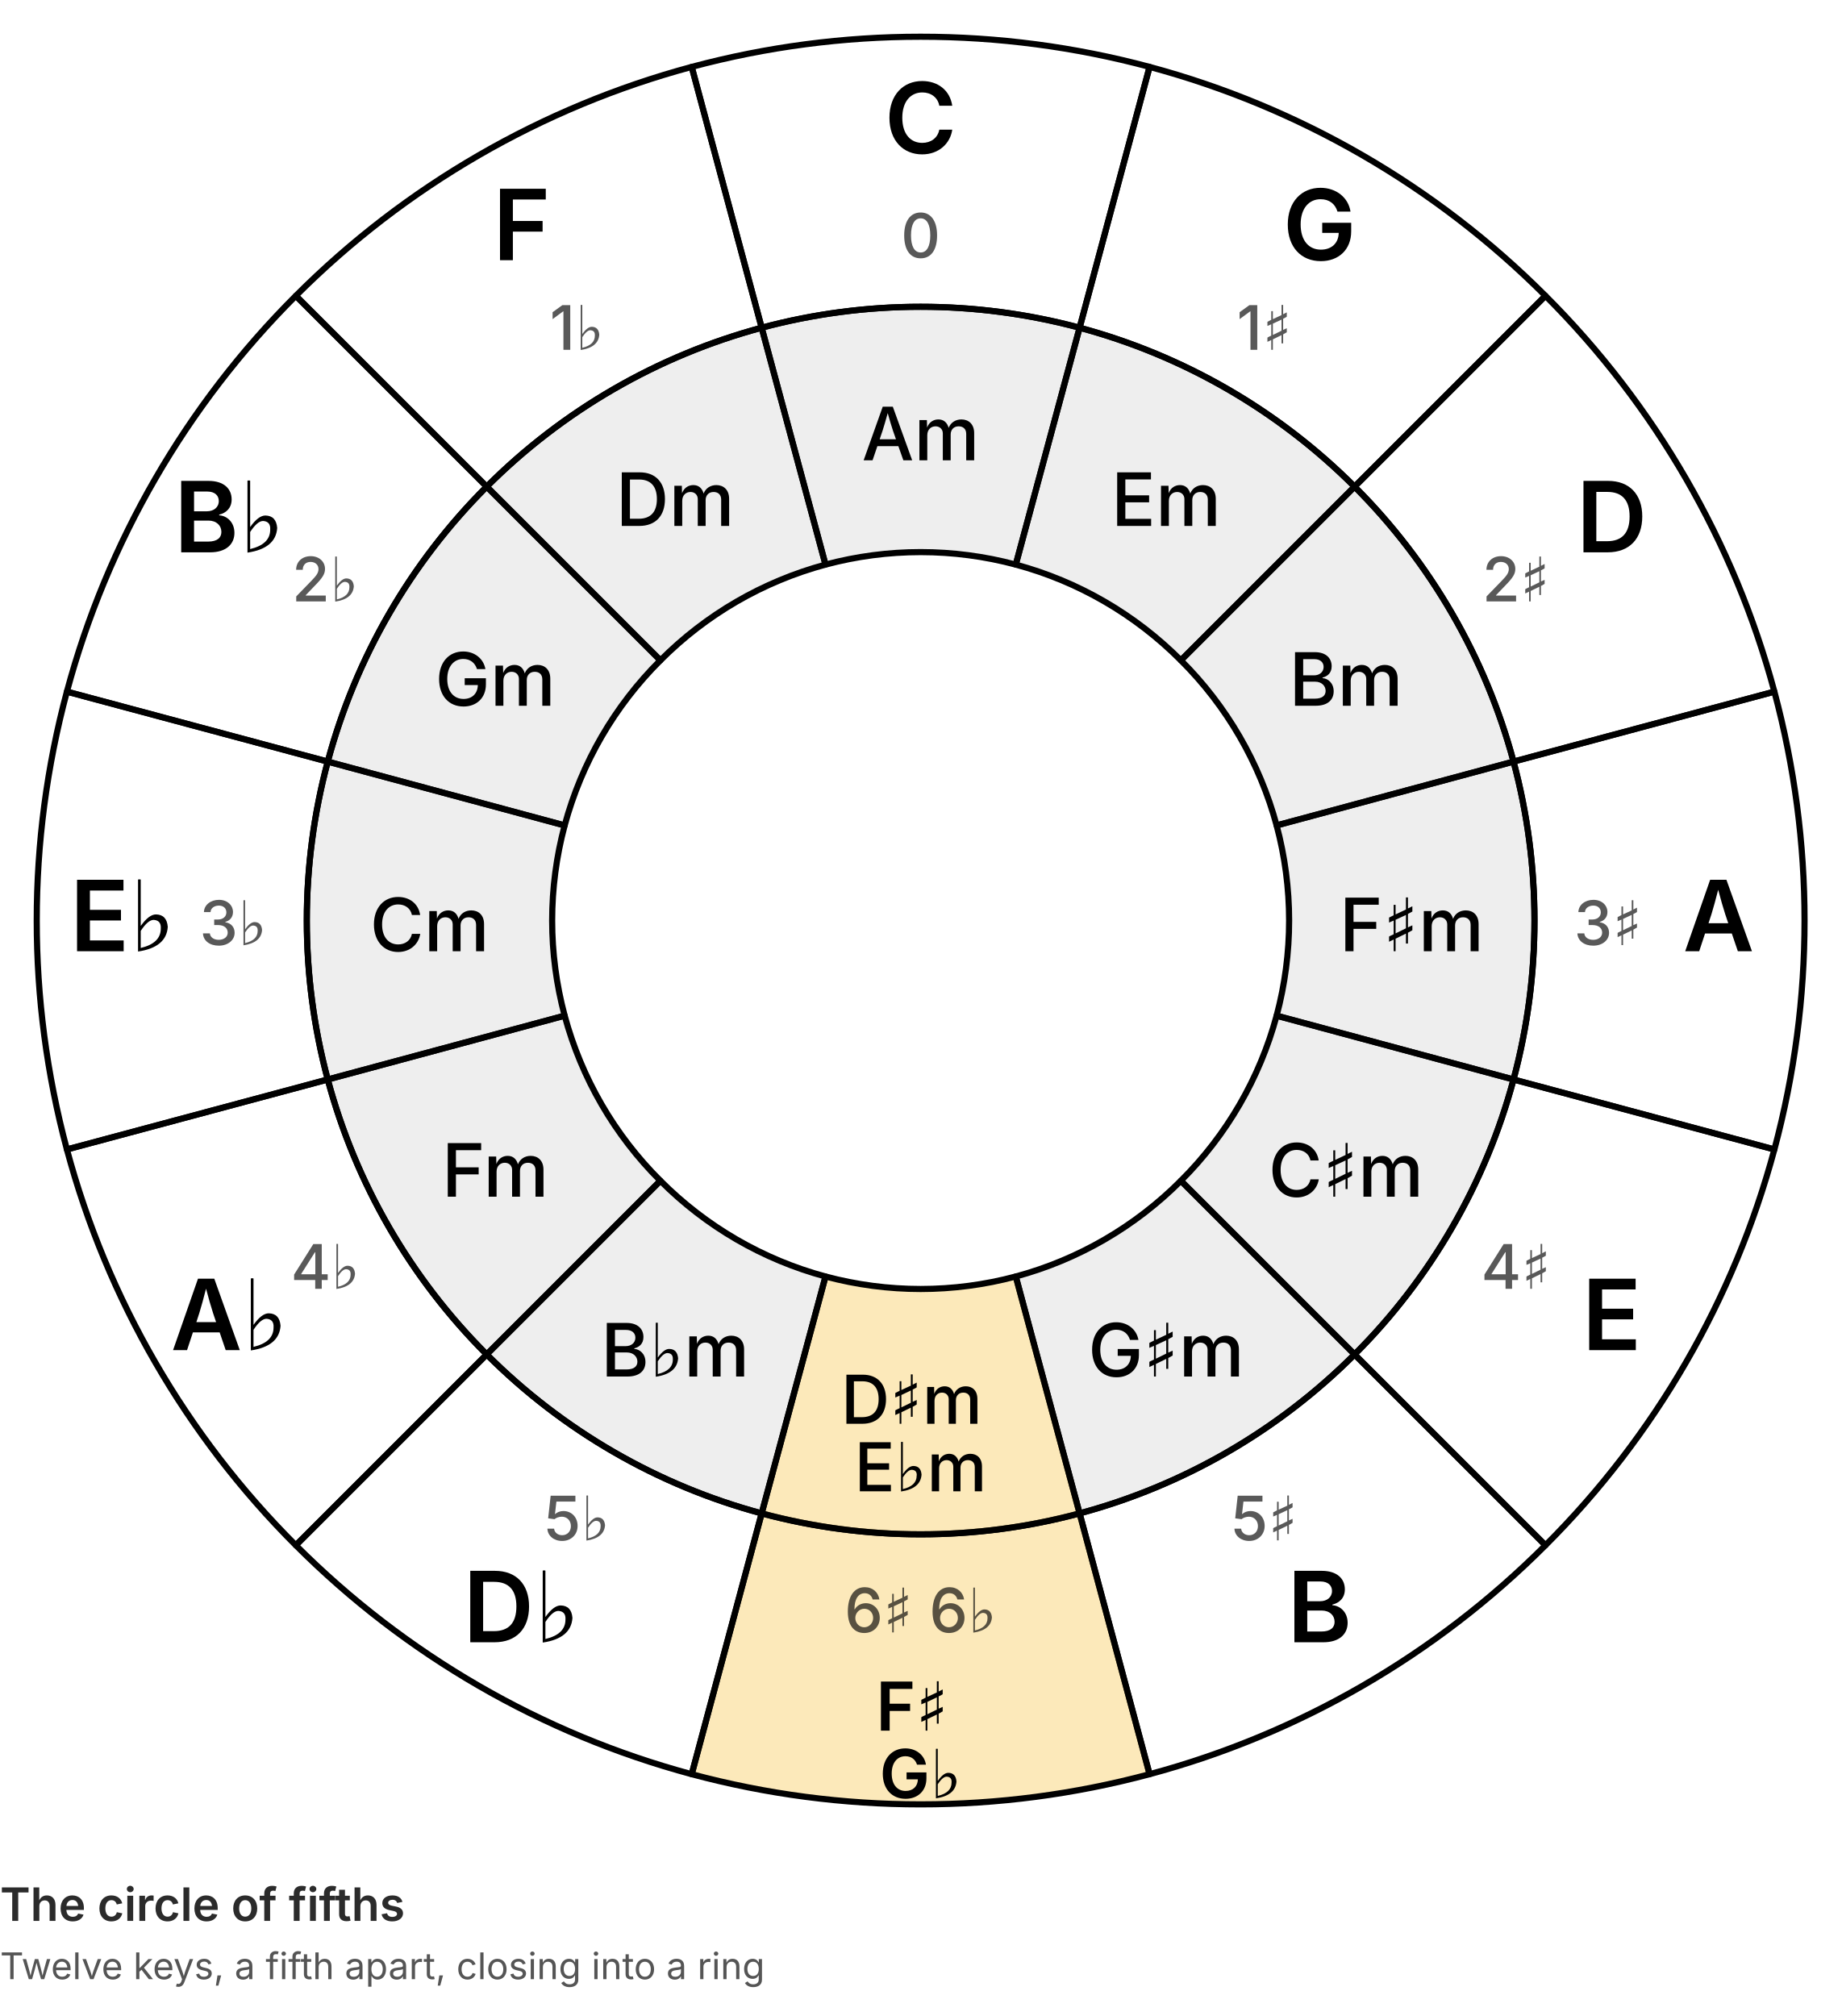
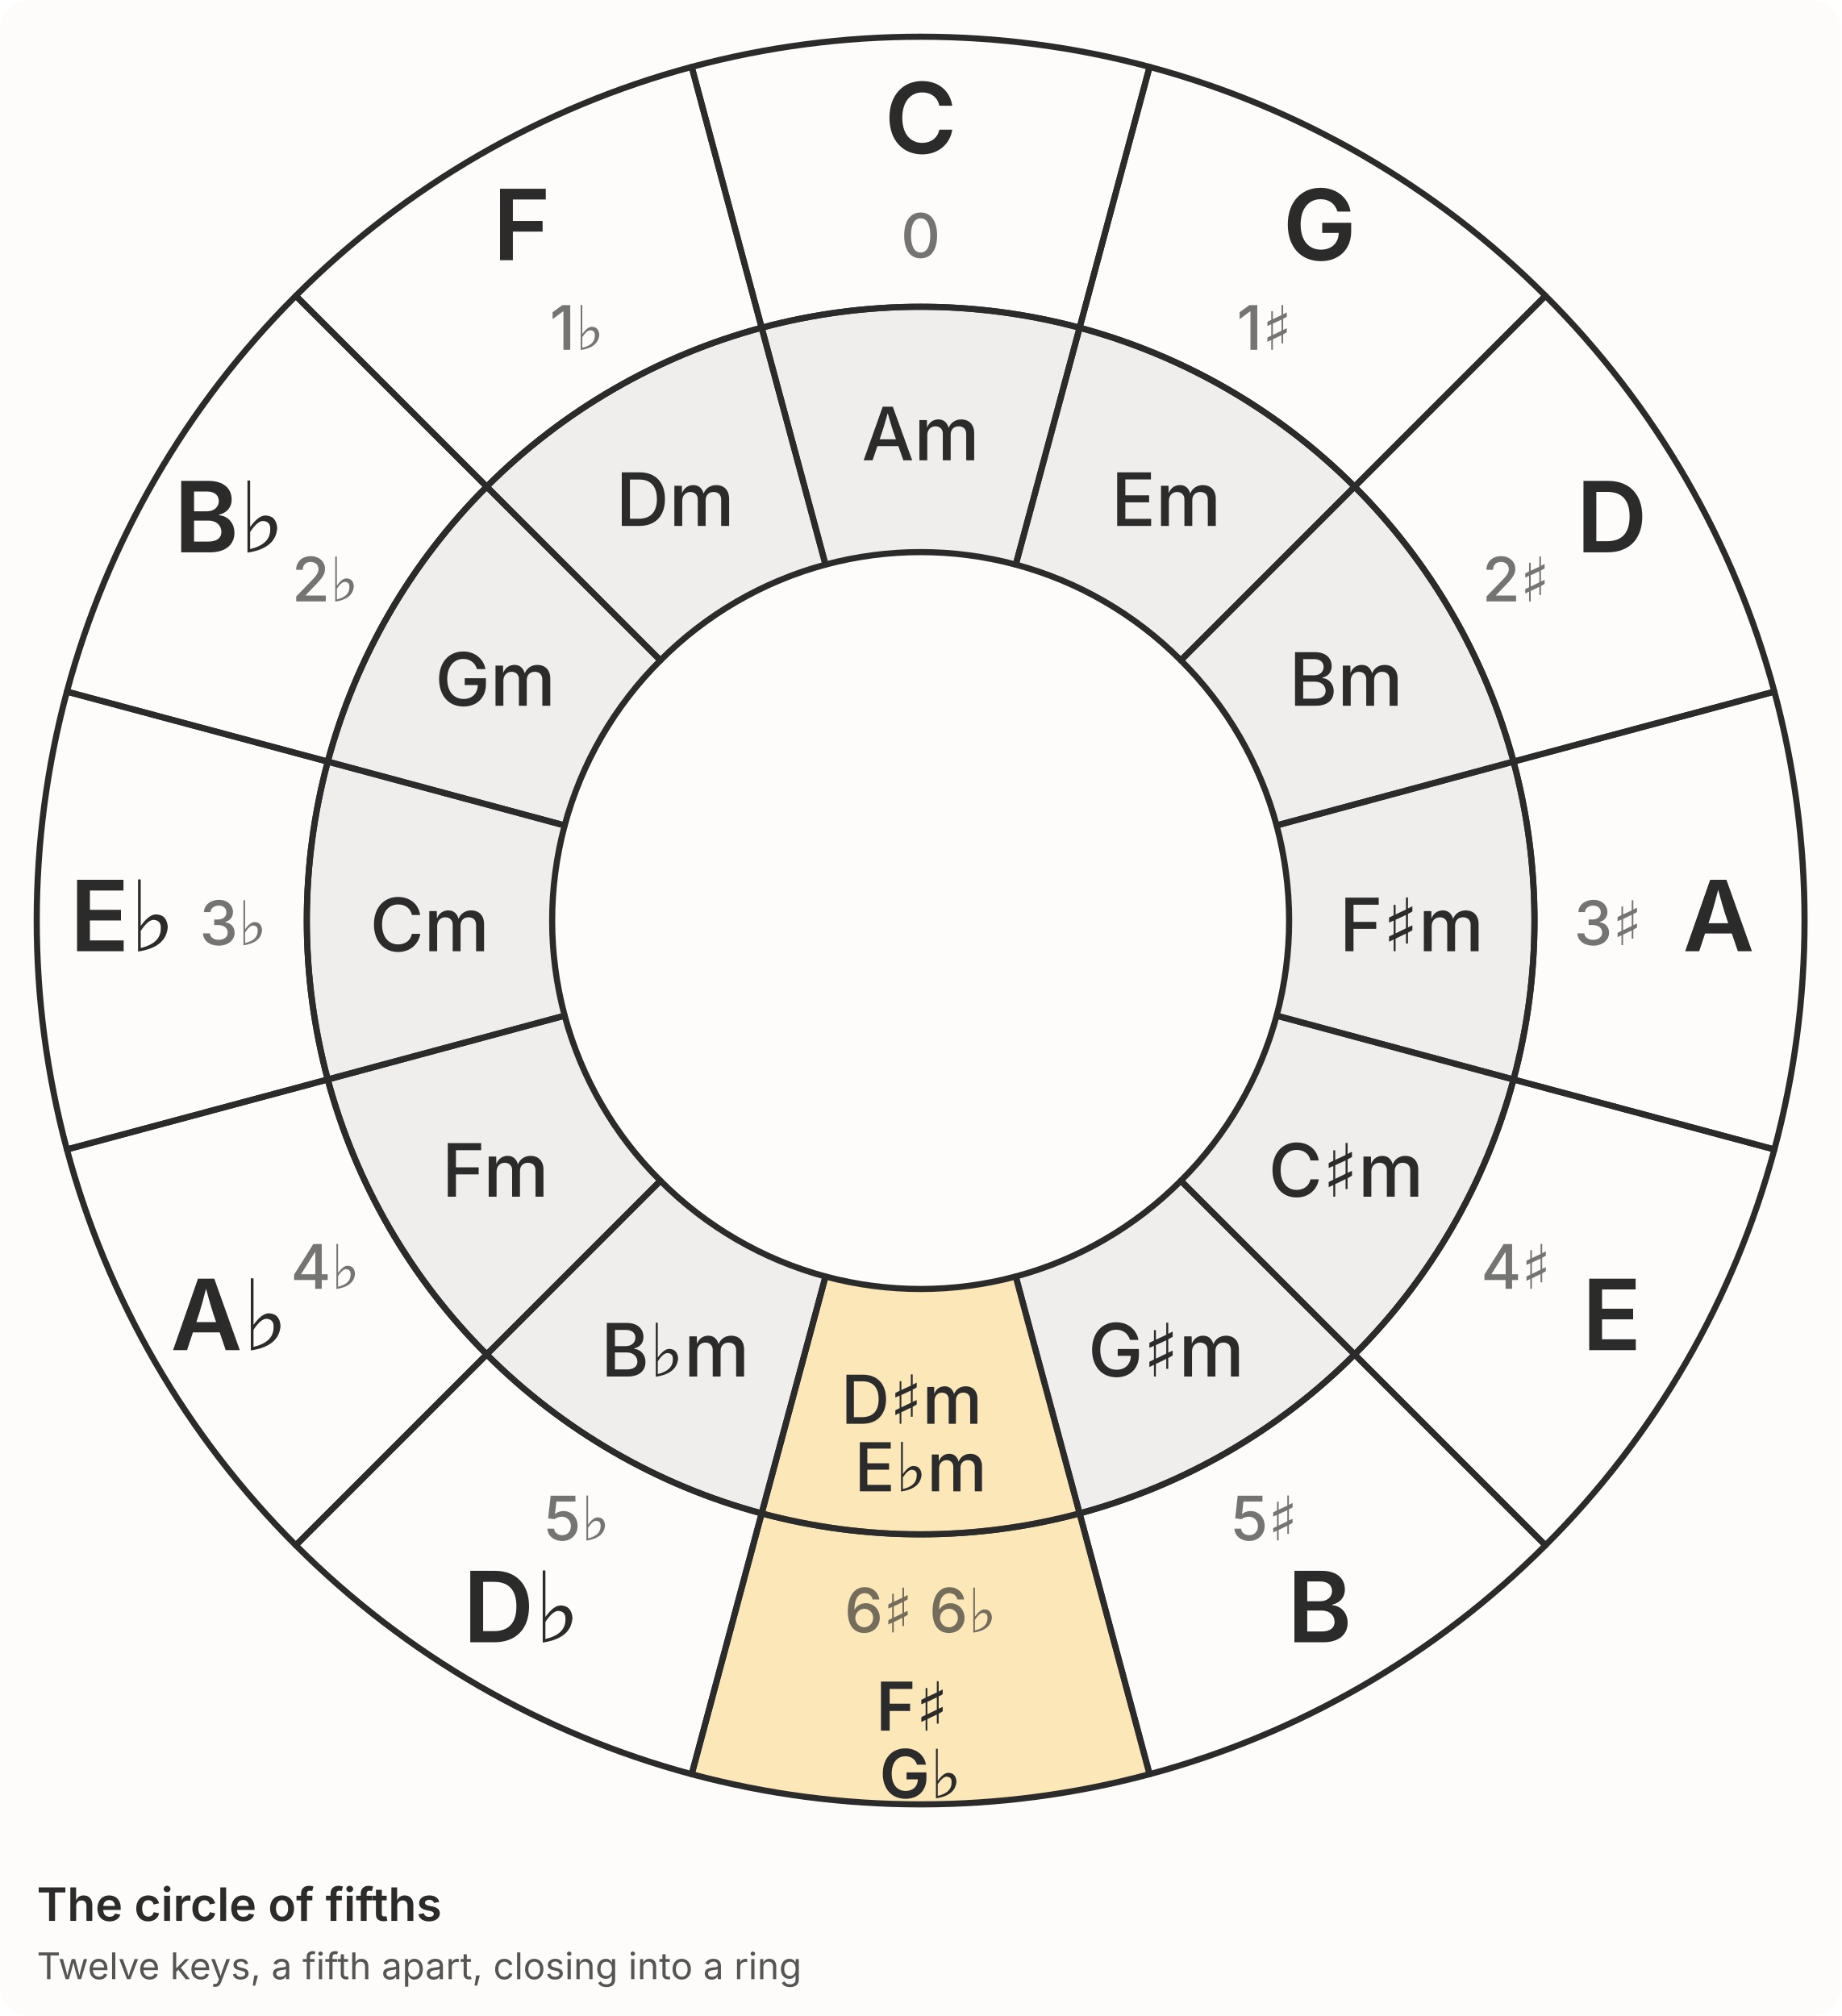
<svg xmlns="http://www.w3.org/2000/svg" version="1.1" width="600" height="657" viewBox="0 0 600 657" role="img" aria-label="The circle of fifths: the twelve major keys on the outer ring and their relative minors on the inner ring, a fifth apart, with F sharp and G flat sharing the bottom position">
+   <rect x="0" y="0" width="600" height="657" rx="10" ry="10" fill="#fdfcfa" />
  <g transform="scale(2)" font-family="system-ui, -apple-system, Segoe UI, sans-serif" text-anchor="middle">
    <g aria-label="C major, no sharps or flats">
-       <path d="M112.7 10.9 A144 144 0 0 1 187.3 10.9 L175.9 53.4 A100 100 0 0 0 124.1 53.4 Z" fill="none" stroke="currentColor" stroke-width="1" stroke-linejoin="round" />
-       <text x="150.0" y="25.0" font-size="16" font-weight="600" fill="currentColor">C</text>
-       <text x="150.0" y="42.0" font-size="10" font-weight="500" fill="currentColor" fill-opacity="0.65">0</text>
+       <path d="M112.7 10.9 A144 144 0 0 1 187.3 10.9 L175.9 53.4 A100 100 0 0 0 124.1 53.4 Z" fill="none" stroke="#2B2B2B" stroke-width="1" stroke-linejoin="round" />
+       <text x="150.0" y="25.0" font-size="16" font-weight="600" fill="#2B2B2B">C</text>
+       <text x="150.0" y="42.0" font-size="10" font-weight="500" fill="#2B2B2B" fill-opacity="0.65">0</text>
    </g>
    <g aria-label="G major, 1 sharp">
-       <path d="M187.3 10.9 A144 144 0 0 1 251.8 48.2 L220.7 79.3 A100 100 0 0 0 175.9 53.4 Z" fill="none" stroke="currentColor" stroke-width="1" stroke-linejoin="round" />
-       <text x="215.0" y="42.4" font-size="16" font-weight="600" fill="currentColor">G</text>
-       <text x="206.0" y="57.0" font-size="10" font-weight="500" fill="currentColor" fill-opacity="0.65">1♯</text>
+       <path d="M187.3 10.9 A144 144 0 0 1 251.8 48.2 L220.7 79.3 A100 100 0 0 0 175.9 53.4 Z" fill="none" stroke="#2B2B2B" stroke-width="1" stroke-linejoin="round" />
+       <text x="215.0" y="42.4" font-size="16" font-weight="600" fill="#2B2B2B">G</text>
+       <text x="206.0" y="57.0" font-size="10" font-weight="500" fill="#2B2B2B" fill-opacity="0.65">1♯</text>
    </g>
    <g aria-label="D major, 2 sharps">
-       <path d="M251.8 48.2 A144 144 0 0 1 289.1 112.7 L246.6 124.1 A100 100 0 0 0 220.7 79.3 Z" fill="none" stroke="currentColor" stroke-width="1" stroke-linejoin="round" />
-       <text x="262.6" y="90.0" font-size="16" font-weight="600" fill="currentColor">D</text>
-       <text x="247.0" y="98.0" font-size="10" font-weight="500" fill="currentColor" fill-opacity="0.65">2♯</text>
+       <path d="M251.8 48.2 A144 144 0 0 1 289.1 112.7 L246.6 124.1 A100 100 0 0 0 220.7 79.3 Z" fill="none" stroke="#2B2B2B" stroke-width="1" stroke-linejoin="round" />
+       <text x="262.6" y="90.0" font-size="16" font-weight="600" fill="#2B2B2B">D</text>
+       <text x="247.0" y="98.0" font-size="10" font-weight="500" fill="#2B2B2B" fill-opacity="0.65">2♯</text>
    </g>
    <g aria-label="A major, 3 sharps">
-       <path d="M289.1 112.7 A144 144 0 0 1 289.1 187.3 L246.6 175.9 A100 100 0 0 0 246.6 124.1 Z" fill="none" stroke="currentColor" stroke-width="1" stroke-linejoin="round" />
-       <text x="280.0" y="155.0" font-size="16" font-weight="600" fill="currentColor">A</text>
-       <text x="262.0" y="154.0" font-size="10" font-weight="500" fill="currentColor" fill-opacity="0.65">3♯</text>
+       <path d="M289.1 112.7 A144 144 0 0 1 289.1 187.3 L246.6 175.9 A100 100 0 0 0 246.6 124.1 Z" fill="none" stroke="#2B2B2B" stroke-width="1" stroke-linejoin="round" />
+       <text x="280.0" y="155.0" font-size="16" font-weight="600" fill="#2B2B2B">A</text>
+       <text x="262.0" y="154.0" font-size="10" font-weight="500" fill="#2B2B2B" fill-opacity="0.65">3♯</text>
    </g>
    <g aria-label="E major, 4 sharps">
-       <path d="M289.1 187.3 A144 144 0 0 1 251.8 251.8 L220.7 220.7 A100 100 0 0 0 246.6 175.9 Z" fill="none" stroke="currentColor" stroke-width="1" stroke-linejoin="round" />
-       <text x="262.6" y="220.0" font-size="16" font-weight="600" fill="currentColor">E</text>
-       <text x="247.0" y="210.0" font-size="10" font-weight="500" fill="currentColor" fill-opacity="0.65">4♯</text>
+       <path d="M289.1 187.3 A144 144 0 0 1 251.8 251.8 L220.7 220.7 A100 100 0 0 0 246.6 175.9 Z" fill="none" stroke="#2B2B2B" stroke-width="1" stroke-linejoin="round" />
+       <text x="262.6" y="220.0" font-size="16" font-weight="600" fill="#2B2B2B">E</text>
+       <text x="247.0" y="210.0" font-size="10" font-weight="500" fill="#2B2B2B" fill-opacity="0.65">4♯</text>
    </g>
    <g aria-label="B major, 5 sharps">
-       <path d="M251.8 251.8 A144 144 0 0 1 187.3 289.1 L175.9 246.6 A100 100 0 0 0 220.7 220.7 Z" fill="none" stroke="currentColor" stroke-width="1" stroke-linejoin="round" />
-       <text x="215.0" y="267.6" font-size="16" font-weight="600" fill="currentColor">B</text>
-       <text x="206.0" y="251.0" font-size="10" font-weight="500" fill="currentColor" fill-opacity="0.65">5♯</text>
+       <path d="M251.8 251.8 A144 144 0 0 1 187.3 289.1 L175.9 246.6 A100 100 0 0 0 220.7 220.7 Z" fill="none" stroke="#2B2B2B" stroke-width="1" stroke-linejoin="round" />
+       <text x="215.0" y="267.6" font-size="16" font-weight="600" fill="#2B2B2B">B</text>
+       <text x="206.0" y="251.0" font-size="10" font-weight="500" fill="#2B2B2B" fill-opacity="0.65">5♯</text>
    </g>
    <g aria-label="F sharp major or G flat major, 6 sharps or 6 flats">
-       <path d="M187.3 289.1 A144 144 0 0 1 112.7 289.1 L124.1 246.6 A100 100 0 0 0 175.9 246.6 Z" fill="#F8C54B" fill-opacity="0.38" stroke="currentColor" stroke-width="1" stroke-linejoin="round" />
-       <text x="150.0" y="285.0" font-size="11" font-weight="600" fill="currentColor">
+       <path d="M187.3 289.1 A144 144 0 0 1 112.7 289.1 L124.1 246.6 A100 100 0 0 0 175.9 246.6 Z" fill="#F8C54B" fill-opacity="0.38" stroke="#2B2B2B" stroke-width="1" stroke-linejoin="round" />
+       <text x="150.0" y="285.0" font-size="11" font-weight="600" fill="#2B2B2B">
        <tspan x="150.0" dy="-3">F♯</tspan>
        <tspan x="150.0" dy="11">G♭</tspan>
      </text>
-       <text x="150.0" y="266.0" font-size="10" font-weight="500" fill="currentColor" fill-opacity="0.65">6♯ 6♭</text>
+       <text x="150.0" y="266.0" font-size="10" font-weight="500" fill="#2B2B2B" fill-opacity="0.65">6♯ 6♭</text>
    </g>
    <g aria-label="D flat major, 5 flats">
-       <path d="M112.7 289.1 A144 144 0 0 1 48.2 251.8 L79.3 220.7 A100 100 0 0 0 124.1 246.6 Z" fill="none" stroke="currentColor" stroke-width="1" stroke-linejoin="round" />
-       <text x="85.0" y="267.6" font-size="16" font-weight="600" fill="currentColor">D♭</text>
-       <text x="94.0" y="251.0" font-size="10" font-weight="500" fill="currentColor" fill-opacity="0.65">5♭</text>
+       <path d="M112.7 289.1 A144 144 0 0 1 48.2 251.8 L79.3 220.7 A100 100 0 0 0 124.1 246.6 Z" fill="none" stroke="#2B2B2B" stroke-width="1" stroke-linejoin="round" />
+       <text x="85.0" y="267.6" font-size="16" font-weight="600" fill="#2B2B2B">D♭</text>
+       <text x="94.0" y="251.0" font-size="10" font-weight="500" fill="#2B2B2B" fill-opacity="0.65">5♭</text>
    </g>
    <g aria-label="A flat major, 4 flats">
-       <path d="M48.2 251.8 A144 144 0 0 1 10.9 187.3 L53.4 175.9 A100 100 0 0 0 79.3 220.7 Z" fill="none" stroke="currentColor" stroke-width="1" stroke-linejoin="round" />
-       <text x="37.4" y="220.0" font-size="16" font-weight="600" fill="currentColor">A♭</text>
-       <text x="53.0" y="210.0" font-size="10" font-weight="500" fill="currentColor" fill-opacity="0.65">4♭</text>
+       <path d="M48.2 251.8 A144 144 0 0 1 10.9 187.3 L53.4 175.9 A100 100 0 0 0 79.3 220.7 Z" fill="none" stroke="#2B2B2B" stroke-width="1" stroke-linejoin="round" />
+       <text x="37.4" y="220.0" font-size="16" font-weight="600" fill="#2B2B2B">A♭</text>
+       <text x="53.0" y="210.0" font-size="10" font-weight="500" fill="#2B2B2B" fill-opacity="0.65">4♭</text>
    </g>
    <g aria-label="E flat major, 3 flats">
-       <path d="M10.9 187.3 A144 144 0 0 1 10.9 112.7 L53.4 124.1 A100 100 0 0 0 53.4 175.9 Z" fill="none" stroke="currentColor" stroke-width="1" stroke-linejoin="round" />
-       <text x="20.0" y="155.0" font-size="16" font-weight="600" fill="currentColor">E♭</text>
-       <text x="38.0" y="154.0" font-size="10" font-weight="500" fill="currentColor" fill-opacity="0.65">3♭</text>
+       <path d="M10.9 187.3 A144 144 0 0 1 10.9 112.7 L53.4 124.1 A100 100 0 0 0 53.4 175.9 Z" fill="none" stroke="#2B2B2B" stroke-width="1" stroke-linejoin="round" />
+       <text x="20.0" y="155.0" font-size="16" font-weight="600" fill="#2B2B2B">E♭</text>
+       <text x="38.0" y="154.0" font-size="10" font-weight="500" fill="#2B2B2B" fill-opacity="0.65">3♭</text>
    </g>
    <g aria-label="B flat major, 2 flats">
-       <path d="M10.9 112.7 A144 144 0 0 1 48.2 48.2 L79.3 79.3 A100 100 0 0 0 53.4 124.1 Z" fill="none" stroke="currentColor" stroke-width="1" stroke-linejoin="round" />
-       <text x="37.4" y="90.0" font-size="16" font-weight="600" fill="currentColor">B♭</text>
-       <text x="53.0" y="98.0" font-size="10" font-weight="500" fill="currentColor" fill-opacity="0.65">2♭</text>
+       <path d="M10.9 112.7 A144 144 0 0 1 48.2 48.2 L79.3 79.3 A100 100 0 0 0 53.4 124.1 Z" fill="none" stroke="#2B2B2B" stroke-width="1" stroke-linejoin="round" />
+       <text x="37.4" y="90.0" font-size="16" font-weight="600" fill="#2B2B2B">B♭</text>
+       <text x="53.0" y="98.0" font-size="10" font-weight="500" fill="#2B2B2B" fill-opacity="0.65">2♭</text>
    </g>
    <g aria-label="F major, 1 flat">
-       <path d="M48.2 48.2 A144 144 0 0 1 112.7 10.9 L124.1 53.4 A100 100 0 0 0 79.3 79.3 Z" fill="none" stroke="currentColor" stroke-width="1" stroke-linejoin="round" />
-       <text x="85.0" y="42.4" font-size="16" font-weight="600" fill="currentColor">F</text>
-       <text x="94.0" y="57.0" font-size="10" font-weight="500" fill="currentColor" fill-opacity="0.65">1♭</text>
+       <path d="M48.2 48.2 A144 144 0 0 1 112.7 10.9 L124.1 53.4 A100 100 0 0 0 79.3 79.3 Z" fill="none" stroke="#2B2B2B" stroke-width="1" stroke-linejoin="round" />
+       <text x="85.0" y="42.4" font-size="16" font-weight="600" fill="#2B2B2B">F</text>
+       <text x="94.0" y="57.0" font-size="10" font-weight="500" fill="#2B2B2B" fill-opacity="0.65">1♭</text>
    </g>
    <g aria-label="A minor">
-       <path d="M124.1 53.4 A100 100 0 0 1 175.9 53.4 L165.5 92.0 A60 60 0 0 0 134.5 92.0 Z" fill="currentColor" fill-opacity="0.07" stroke="currentColor" stroke-width="1" stroke-linejoin="round" />
-       <text x="150.0" y="75.0" font-size="12" font-weight="500" fill="currentColor">Am</text>
+       <path d="M124.1 53.4 A100 100 0 0 1 175.9 53.4 L165.5 92.0 A60 60 0 0 0 134.5 92.0 Z" fill="#2B2B2B" fill-opacity="0.07" stroke="#2B2B2B" stroke-width="1" stroke-linejoin="round" />
+       <text x="150.0" y="75.0" font-size="12" font-weight="500" fill="#2B2B2B">Am</text>
    </g>
    <g aria-label="E minor, the relative minor of G major">
-       <path d="M175.9 53.4 A100 100 0 0 1 220.7 79.3 L192.4 107.6 A60 60 0 0 0 165.5 92.0 Z" fill="currentColor" fill-opacity="0.07" stroke="currentColor" stroke-width="1" stroke-linejoin="round" />
-       <text x="190.0" y="85.7" font-size="12" font-weight="500" fill="currentColor">Em</text>
+       <path d="M175.9 53.4 A100 100 0 0 1 220.7 79.3 L192.4 107.6 A60 60 0 0 0 165.5 92.0 Z" fill="#2B2B2B" fill-opacity="0.07" stroke="#2B2B2B" stroke-width="1" stroke-linejoin="round" />
+       <text x="190.0" y="85.7" font-size="12" font-weight="500" fill="#2B2B2B">Em</text>
    </g>
    <g aria-label="B minor, the relative minor of D major">
-       <path d="M220.7 79.3 A100 100 0 0 1 246.6 124.1 L208.0 134.5 A60 60 0 0 0 192.4 107.6 Z" fill="currentColor" fill-opacity="0.07" stroke="currentColor" stroke-width="1" stroke-linejoin="round" />
-       <text x="219.3" y="115.0" font-size="12" font-weight="500" fill="currentColor">Bm</text>
+       <path d="M220.7 79.3 A100 100 0 0 1 246.6 124.1 L208.0 134.5 A60 60 0 0 0 192.4 107.6 Z" fill="#2B2B2B" fill-opacity="0.07" stroke="#2B2B2B" stroke-width="1" stroke-linejoin="round" />
+       <text x="219.3" y="115.0" font-size="12" font-weight="500" fill="#2B2B2B">Bm</text>
    </g>
    <g aria-label="F sharp minor, the relative minor of A major">
-       <path d="M246.6 124.1 A100 100 0 0 1 246.6 175.9 L208.0 165.5 A60 60 0 0 0 208.0 134.5 Z" fill="currentColor" fill-opacity="0.07" stroke="currentColor" stroke-width="1" stroke-linejoin="round" />
-       <text x="230.0" y="155.0" font-size="12" font-weight="500" fill="currentColor">F♯m</text>
+       <path d="M246.6 124.1 A100 100 0 0 1 246.6 175.9 L208.0 165.5 A60 60 0 0 0 208.0 134.5 Z" fill="#2B2B2B" fill-opacity="0.07" stroke="#2B2B2B" stroke-width="1" stroke-linejoin="round" />
+       <text x="230.0" y="155.0" font-size="12" font-weight="500" fill="#2B2B2B">F♯m</text>
    </g>
    <g aria-label="C sharp minor, the relative minor of E major">
-       <path d="M246.6 175.9 A100 100 0 0 1 220.7 220.7 L192.4 192.4 A60 60 0 0 0 208.0 165.5 Z" fill="currentColor" fill-opacity="0.07" stroke="currentColor" stroke-width="1" stroke-linejoin="round" />
-       <text x="219.3" y="195.0" font-size="12" font-weight="500" fill="currentColor">C♯m</text>
+       <path d="M246.6 175.9 A100 100 0 0 1 220.7 220.7 L192.4 192.4 A60 60 0 0 0 208.0 165.5 Z" fill="#2B2B2B" fill-opacity="0.07" stroke="#2B2B2B" stroke-width="1" stroke-linejoin="round" />
+       <text x="219.3" y="195.0" font-size="12" font-weight="500" fill="#2B2B2B">C♯m</text>
    </g>
    <g aria-label="G sharp minor, the relative minor of B major">
-       <path d="M220.7 220.7 A100 100 0 0 1 175.9 246.6 L165.5 208.0 A60 60 0 0 0 192.4 192.4 Z" fill="currentColor" fill-opacity="0.07" stroke="currentColor" stroke-width="1" stroke-linejoin="round" />
-       <text x="190.0" y="224.3" font-size="12" font-weight="500" fill="currentColor">G♯m</text>
+       <path d="M220.7 220.7 A100 100 0 0 1 175.9 246.6 L165.5 208.0 A60 60 0 0 0 192.4 192.4 Z" fill="#2B2B2B" fill-opacity="0.07" stroke="#2B2B2B" stroke-width="1" stroke-linejoin="round" />
+       <text x="190.0" y="224.3" font-size="12" font-weight="500" fill="#2B2B2B">G♯m</text>
    </g>
    <g aria-label="D sharp minor or E flat minor, the relative minor of F sharp major">
-       <path d="M175.9 246.6 A100 100 0 0 1 124.1 246.6 L134.5 208.0 A60 60 0 0 0 165.5 208.0 Z" fill="#F8C54B" fill-opacity="0.38" stroke="currentColor" stroke-width="1" stroke-linejoin="round" />
-       <text x="150.0" y="235.0" font-size="11" font-weight="500" fill="currentColor">
+       <path d="M175.9 246.6 A100 100 0 0 1 124.1 246.6 L134.5 208.0 A60 60 0 0 0 165.5 208.0 Z" fill="#F8C54B" fill-opacity="0.38" stroke="#2B2B2B" stroke-width="1" stroke-linejoin="round" />
+       <text x="150.0" y="235.0" font-size="11" font-weight="500" fill="#2B2B2B">
        <tspan x="150.0" dy="-3">D♯m</tspan>
        <tspan x="150.0" dy="11">E♭m</tspan>
      </text>
    </g>
    <g aria-label="B flat minor, the relative minor of D flat major">
-       <path d="M124.1 246.6 A100 100 0 0 1 79.3 220.7 L107.6 192.4 A60 60 0 0 0 134.5 208.0 Z" fill="currentColor" fill-opacity="0.07" stroke="currentColor" stroke-width="1" stroke-linejoin="round" />
-       <text x="110.0" y="224.3" font-size="12" font-weight="500" fill="currentColor">B♭m</text>
+       <path d="M124.1 246.6 A100 100 0 0 1 79.3 220.7 L107.6 192.4 A60 60 0 0 0 134.5 208.0 Z" fill="#2B2B2B" fill-opacity="0.07" stroke="#2B2B2B" stroke-width="1" stroke-linejoin="round" />
+       <text x="110.0" y="224.3" font-size="12" font-weight="500" fill="#2B2B2B">B♭m</text>
    </g>
    <g aria-label="F minor, the relative minor of A flat major">
-       <path d="M79.3 220.7 A100 100 0 0 1 53.4 175.9 L92.0 165.5 A60 60 0 0 0 107.6 192.4 Z" fill="currentColor" fill-opacity="0.07" stroke="currentColor" stroke-width="1" stroke-linejoin="round" />
-       <text x="80.7" y="195.0" font-size="12" font-weight="500" fill="currentColor">Fm</text>
+       <path d="M79.3 220.7 A100 100 0 0 1 53.4 175.9 L92.0 165.5 A60 60 0 0 0 107.6 192.4 Z" fill="#2B2B2B" fill-opacity="0.07" stroke="#2B2B2B" stroke-width="1" stroke-linejoin="round" />
+       <text x="80.7" y="195.0" font-size="12" font-weight="500" fill="#2B2B2B">Fm</text>
    </g>
    <g aria-label="C minor, the relative minor of E flat major">
-       <path d="M53.4 175.9 A100 100 0 0 1 53.4 124.1 L92.0 134.5 A60 60 0 0 0 92.0 165.5 Z" fill="currentColor" fill-opacity="0.07" stroke="currentColor" stroke-width="1" stroke-linejoin="round" />
-       <text x="70.0" y="155.0" font-size="12" font-weight="500" fill="currentColor">Cm</text>
+       <path d="M53.4 175.9 A100 100 0 0 1 53.4 124.1 L92.0 134.5 A60 60 0 0 0 92.0 165.5 Z" fill="#2B2B2B" fill-opacity="0.07" stroke="#2B2B2B" stroke-width="1" stroke-linejoin="round" />
+       <text x="70.0" y="155.0" font-size="12" font-weight="500" fill="#2B2B2B">Cm</text>
    </g>
    <g aria-label="G minor, the relative minor of B flat major">
-       <path d="M53.4 124.1 A100 100 0 0 1 79.3 79.3 L107.6 107.6 A60 60 0 0 0 92.0 134.5 Z" fill="currentColor" fill-opacity="0.07" stroke="currentColor" stroke-width="1" stroke-linejoin="round" />
-       <text x="80.7" y="115.0" font-size="12" font-weight="500" fill="currentColor">Gm</text>
+       <path d="M53.4 124.1 A100 100 0 0 1 79.3 79.3 L107.6 107.6 A60 60 0 0 0 92.0 134.5 Z" fill="#2B2B2B" fill-opacity="0.07" stroke="#2B2B2B" stroke-width="1" stroke-linejoin="round" />
+       <text x="80.7" y="115.0" font-size="12" font-weight="500" fill="#2B2B2B">Gm</text>
    </g>
    <g aria-label="D minor, the relative minor of F major">
-       <path d="M79.3 79.3 A100 100 0 0 1 124.1 53.4 L134.5 92.0 A60 60 0 0 0 107.6 107.6 Z" fill="currentColor" fill-opacity="0.07" stroke="currentColor" stroke-width="1" stroke-linejoin="round" />
-       <text x="110.0" y="85.7" font-size="12" font-weight="500" fill="currentColor">Dm</text>
+       <path d="M79.3 79.3 A100 100 0 0 1 124.1 53.4 L134.5 92.0 A60 60 0 0 0 107.6 107.6 Z" fill="#2B2B2B" fill-opacity="0.07" stroke="#2B2B2B" stroke-width="1" stroke-linejoin="round" />
+       <text x="110.0" y="85.7" font-size="12" font-weight="500" fill="#2B2B2B">Dm</text>
    </g>
  </g>
  <g font-family="system-ui, -apple-system, Segoe UI, sans-serif">
-     <text x="0" y="626" font-size="15" fill="#2B2B2B" text-anchor="start" font-weight="600">The circle of fifths</text>
-     <text x="0" y="645" font-size="12" fill="#555555" text-anchor="start">Twelve keys, a fifth apart, closing into a ring</text>
+     <text x="12" y="626" font-size="15" fill="#2B2B2B" text-anchor="start" font-weight="600">The circle of fifths</text>
+     <text x="12" y="645" font-size="12" fill="#555555" text-anchor="start">Twelve keys, a fifth apart, closing into a ring</text>
  </g>
</svg>
